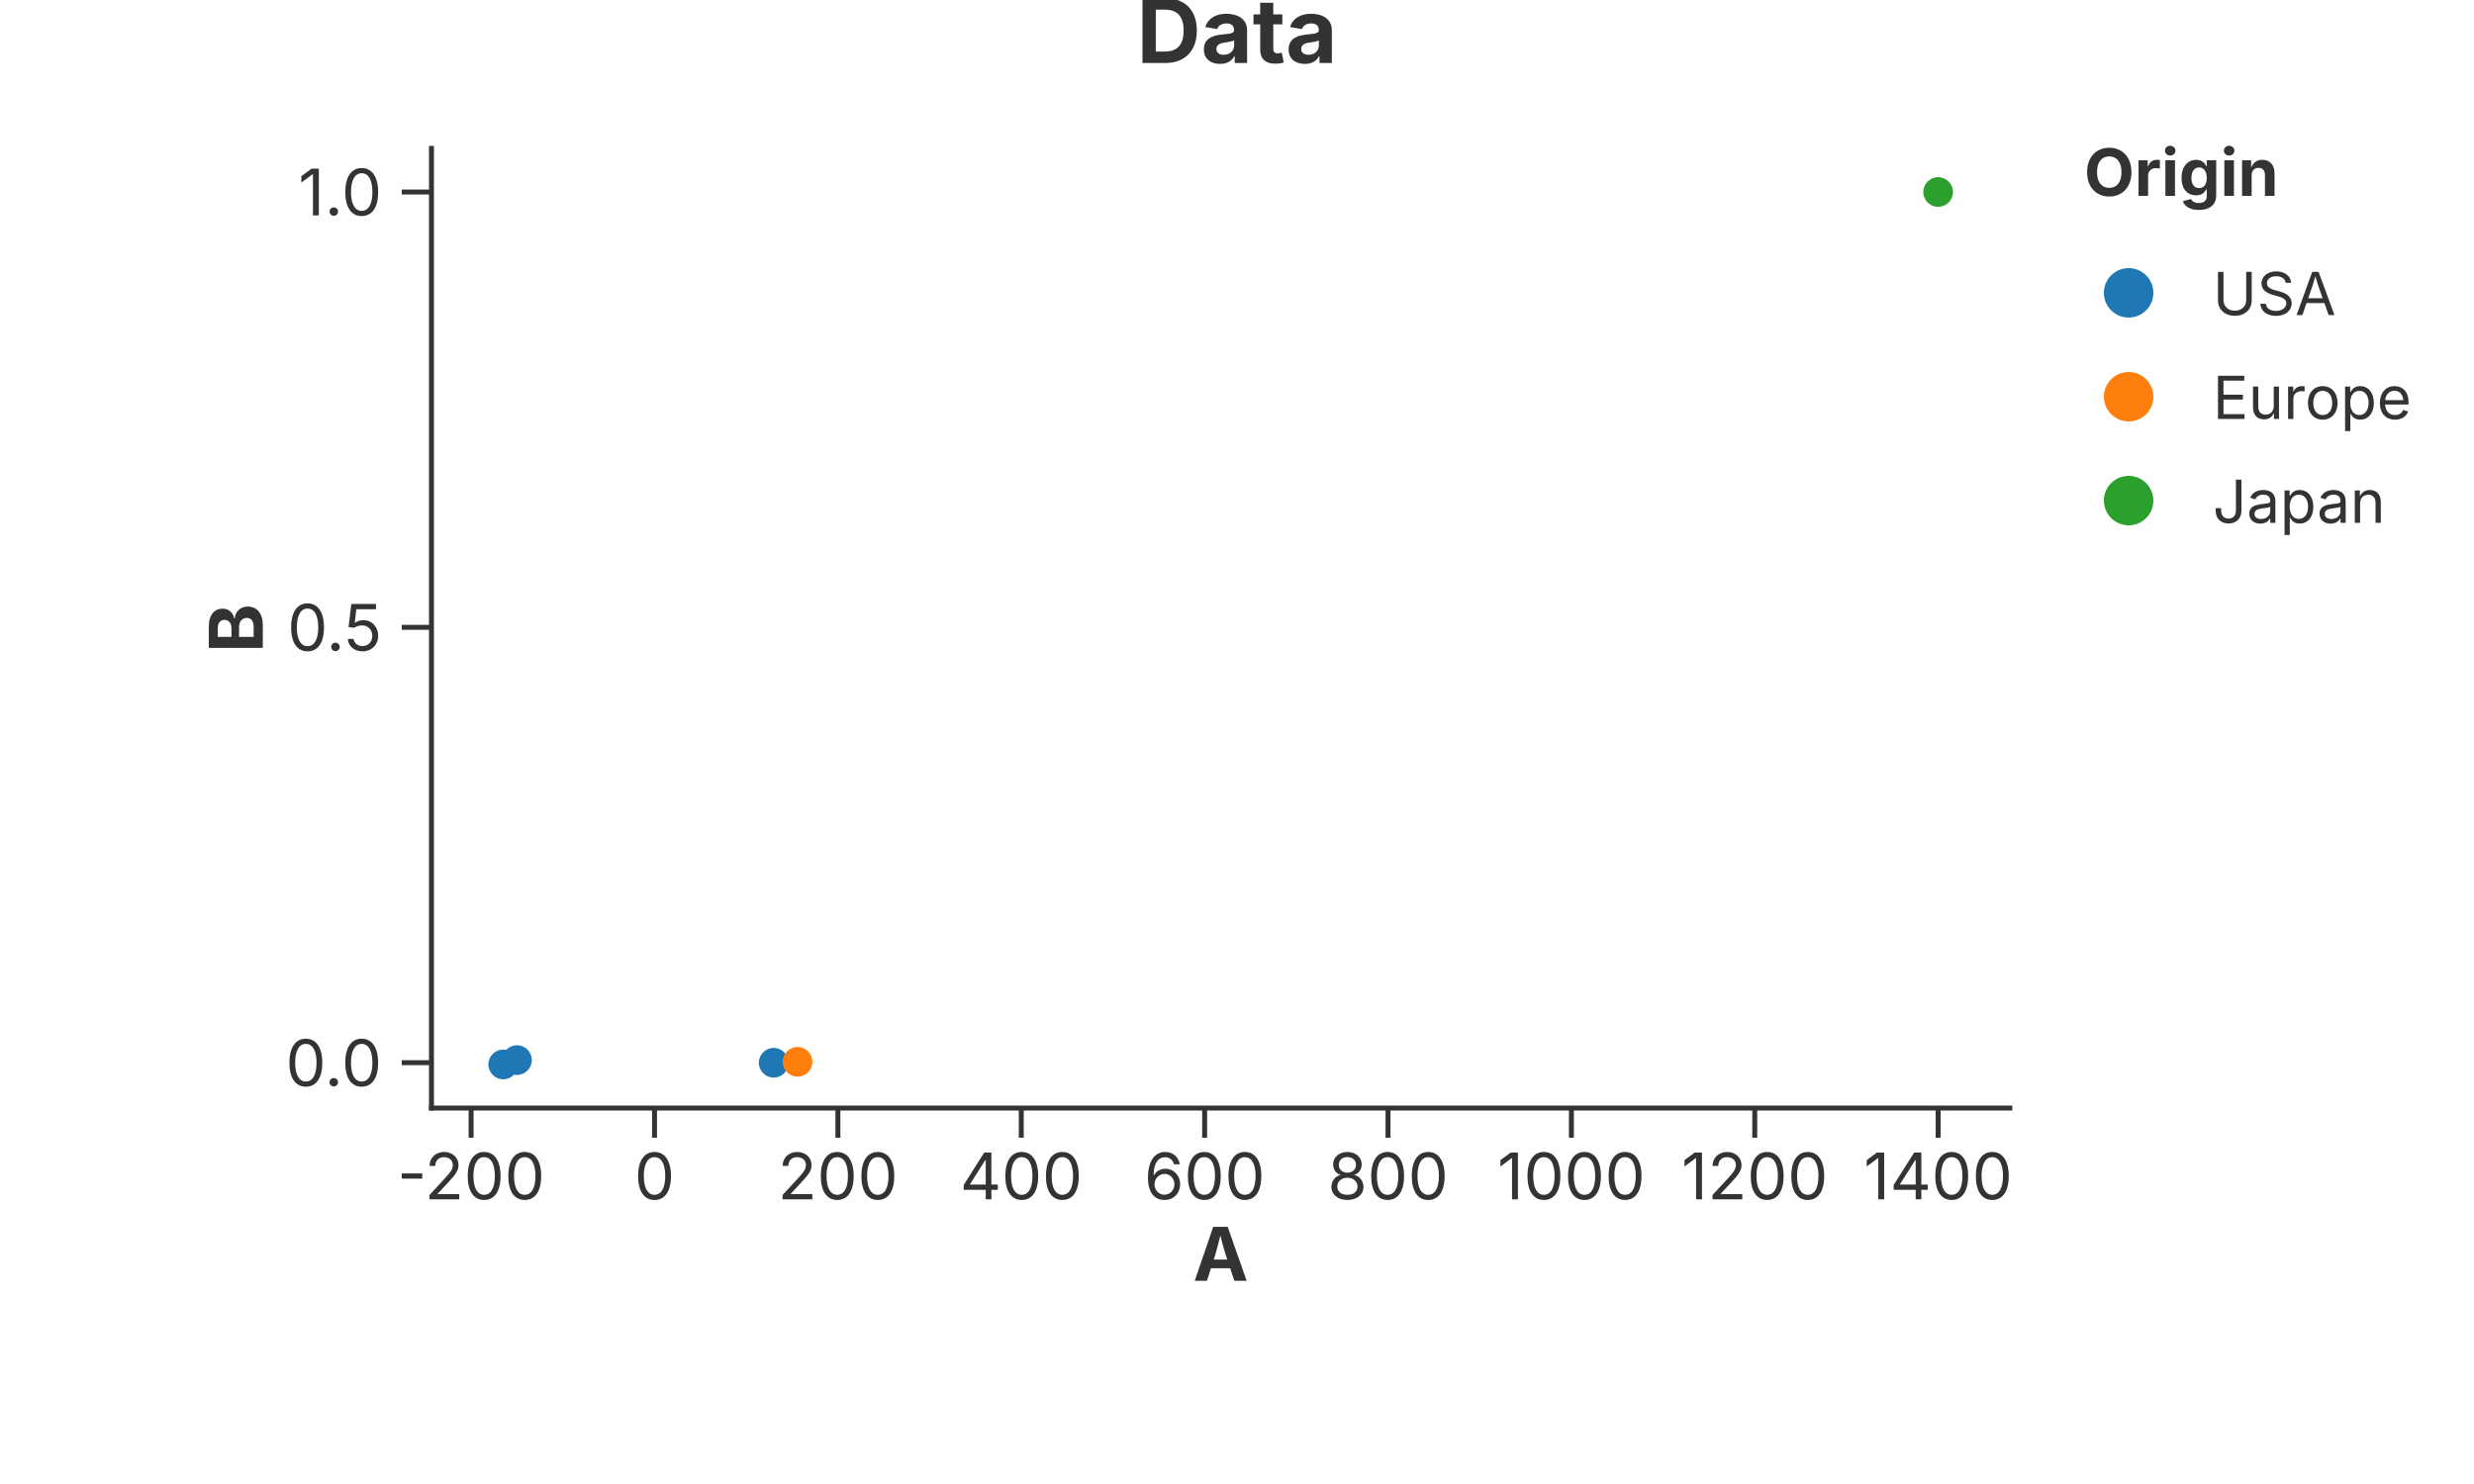
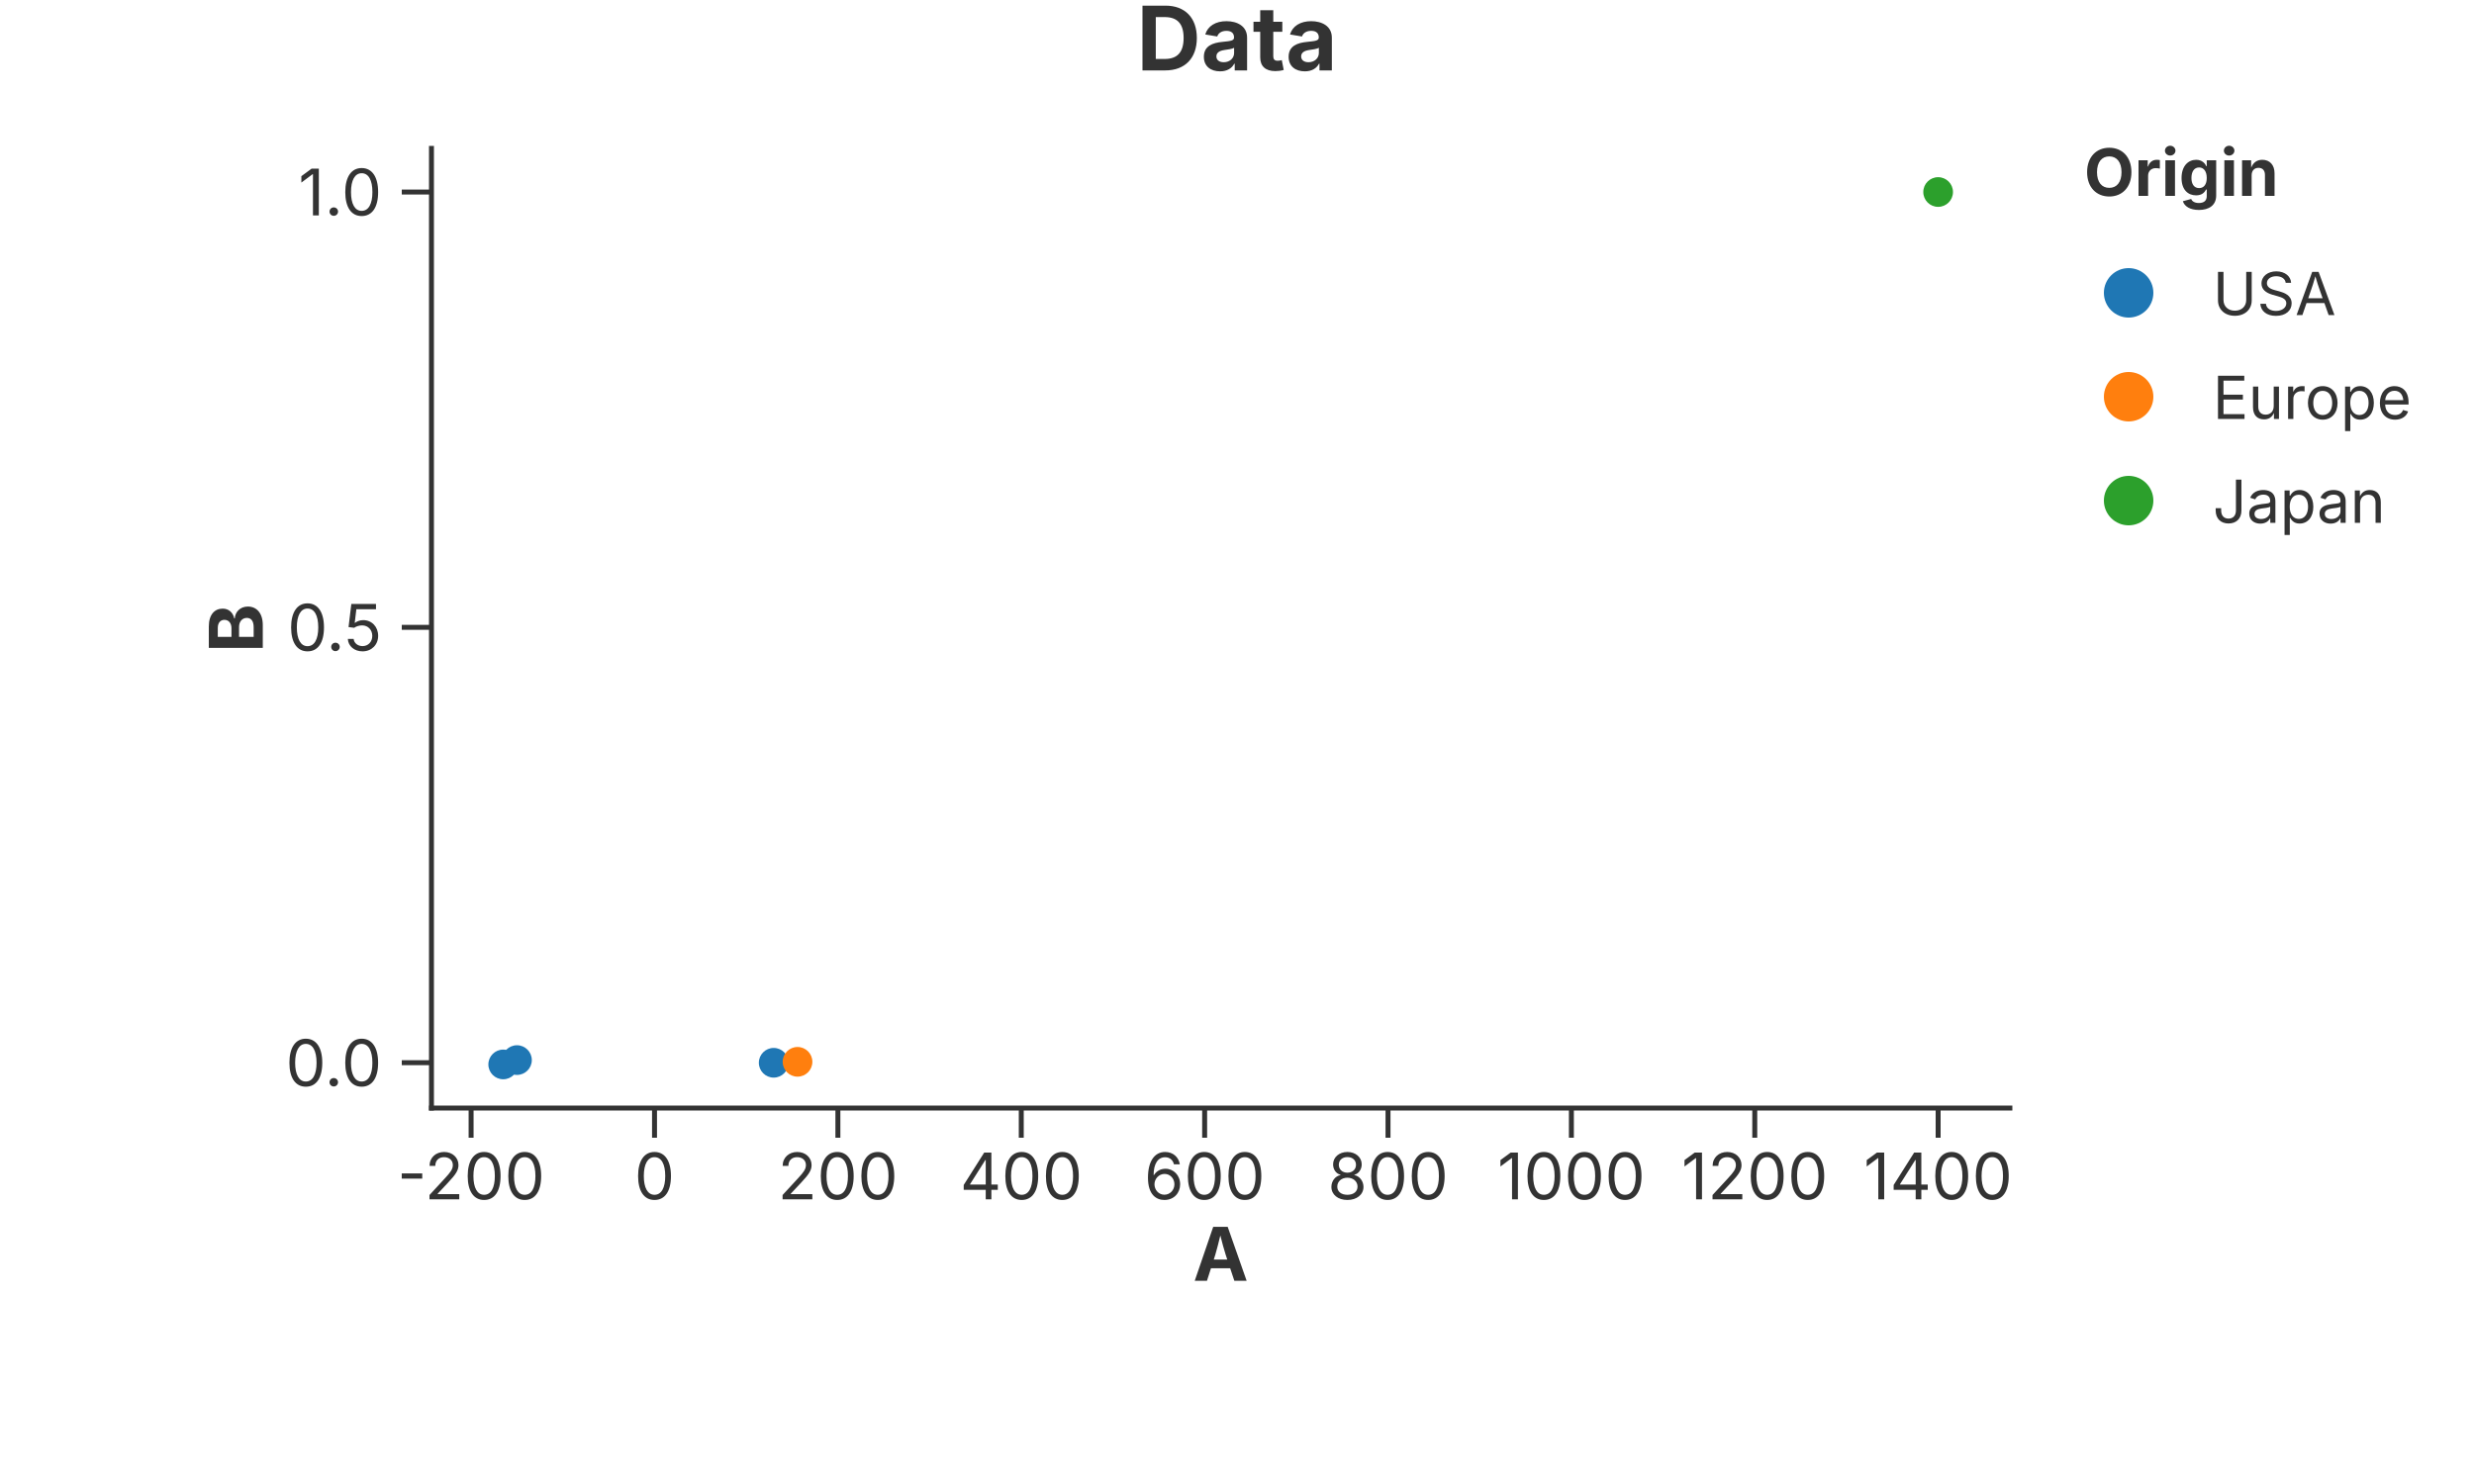
<svg xmlns="http://www.w3.org/2000/svg" width="500" height="300" viewBox="0 0 500 300">
  <rect width="100%" height="100%" fill="rgba(255,255,255,1.000)" />
-   <text x="250.00" y="6.00" text-anchor="middle" dominant-baseline="middle" font-family="Inter, -apple-system, BlinkMacSystemFont, 'Segoe UI', Roboto, Helvetica, Arial, 'PingFang SC', 'Microsoft YaHei', Ubuntu, Cantarell, 'Noto Sans', sans-serif" font-size="18" fill="rgba(51,51,51,1.000)" font-weight="bold">Data</text>
+   <text x="250.00" y="7.50" text-anchor="middle" dominant-baseline="middle" font-family="Inter, -apple-system, BlinkMacSystemFont, 'Segoe UI', Roboto, Helvetica, Arial, 'PingFang SC', 'Microsoft YaHei', Ubuntu, Cantarell, 'Noto Sans', sans-serif" font-size="18" fill="rgba(51,51,51,1.000)" font-weight="bold">Data</text>
  <line x1="87.20" y1="224.00" x2="406.20" y2="224.00" stroke="rgba(51,51,51,1.000)" stroke-width="1" stroke-linecap="square" />
  <line x1="95.21" y1="224.00" x2="95.21" y2="230.00" stroke="rgba(51,51,51,1.000)" stroke-width="1.0" />
  <text x="95.21" y="233.00" font-size="13" font-family="Inter, -apple-system, BlinkMacSystemFont, 'Segoe UI', Roboto, Helvetica, Arial, 'PingFang SC', 'Microsoft YaHei', Ubuntu, Cantarell, 'Noto Sans', sans-serif" fill="rgba(51,51,51,1.000)" text-anchor="middle" dominant-baseline="hanging">-200</text>
  <line x1="132.28" y1="224.00" x2="132.28" y2="230.00" stroke="rgba(51,51,51,1.000)" stroke-width="1.0" />
  <text x="132.28" y="233.00" font-size="13" font-family="Inter, -apple-system, BlinkMacSystemFont, 'Segoe UI', Roboto, Helvetica, Arial, 'PingFang SC', 'Microsoft YaHei', Ubuntu, Cantarell, 'Noto Sans', sans-serif" fill="rgba(51,51,51,1.000)" text-anchor="middle" dominant-baseline="hanging">0</text>
  <line x1="169.34" y1="224.00" x2="169.34" y2="230.00" stroke="rgba(51,51,51,1.000)" stroke-width="1.0" />
  <text x="169.34" y="233.00" font-size="13" font-family="Inter, -apple-system, BlinkMacSystemFont, 'Segoe UI', Roboto, Helvetica, Arial, 'PingFang SC', 'Microsoft YaHei', Ubuntu, Cantarell, 'Noto Sans', sans-serif" fill="rgba(51,51,51,1.000)" text-anchor="middle" dominant-baseline="hanging">200</text>
  <line x1="206.40" y1="224.00" x2="206.40" y2="230.00" stroke="rgba(51,51,51,1.000)" stroke-width="1.0" />
  <text x="206.40" y="233.00" font-size="13" font-family="Inter, -apple-system, BlinkMacSystemFont, 'Segoe UI', Roboto, Helvetica, Arial, 'PingFang SC', 'Microsoft YaHei', Ubuntu, Cantarell, 'Noto Sans', sans-serif" fill="rgba(51,51,51,1.000)" text-anchor="middle" dominant-baseline="hanging">400</text>
  <line x1="243.46" y1="224.00" x2="243.46" y2="230.00" stroke="rgba(51,51,51,1.000)" stroke-width="1.0" />
  <text x="243.46" y="233.00" font-size="13" font-family="Inter, -apple-system, BlinkMacSystemFont, 'Segoe UI', Roboto, Helvetica, Arial, 'PingFang SC', 'Microsoft YaHei', Ubuntu, Cantarell, 'Noto Sans', sans-serif" fill="rgba(51,51,51,1.000)" text-anchor="middle" dominant-baseline="hanging">600</text>
  <line x1="280.52" y1="224.00" x2="280.52" y2="230.00" stroke="rgba(51,51,51,1.000)" stroke-width="1.0" />
  <text x="280.52" y="233.00" font-size="13" font-family="Inter, -apple-system, BlinkMacSystemFont, 'Segoe UI', Roboto, Helvetica, Arial, 'PingFang SC', 'Microsoft YaHei', Ubuntu, Cantarell, 'Noto Sans', sans-serif" fill="rgba(51,51,51,1.000)" text-anchor="middle" dominant-baseline="hanging">800</text>
  <line x1="317.58" y1="224.00" x2="317.58" y2="230.00" stroke="rgba(51,51,51,1.000)" stroke-width="1.0" />
  <text x="317.58" y="233.00" font-size="13" font-family="Inter, -apple-system, BlinkMacSystemFont, 'Segoe UI', Roboto, Helvetica, Arial, 'PingFang SC', 'Microsoft YaHei', Ubuntu, Cantarell, 'Noto Sans', sans-serif" fill="rgba(51,51,51,1.000)" text-anchor="middle" dominant-baseline="hanging">1000</text>
  <line x1="354.64" y1="224.00" x2="354.64" y2="230.00" stroke="rgba(51,51,51,1.000)" stroke-width="1.0" />
  <text x="354.64" y="233.00" font-size="13" font-family="Inter, -apple-system, BlinkMacSystemFont, 'Segoe UI', Roboto, Helvetica, Arial, 'PingFang SC', 'Microsoft YaHei', Ubuntu, Cantarell, 'Noto Sans', sans-serif" fill="rgba(51,51,51,1.000)" text-anchor="middle" dominant-baseline="hanging">1200</text>
  <line x1="391.70" y1="224.00" x2="391.70" y2="230.00" stroke="rgba(51,51,51,1.000)" stroke-width="1.0" />
  <text x="391.70" y="233.00" font-size="13" font-family="Inter, -apple-system, BlinkMacSystemFont, 'Segoe UI', Roboto, Helvetica, Arial, 'PingFang SC', 'Microsoft YaHei', Ubuntu, Cantarell, 'Noto Sans', sans-serif" fill="rgba(51,51,51,1.000)" text-anchor="middle" dominant-baseline="hanging">1400</text>
  <text x="246.70" y="248.00" text-anchor="middle" font-size="15" font-family="Inter, -apple-system, BlinkMacSystemFont, 'Segoe UI', Roboto, Helvetica, Arial, 'PingFang SC', 'Microsoft YaHei', Ubuntu, Cantarell, 'Noto Sans', sans-serif" fill="rgba(51,51,51,1.000)" font-weight="bold" dominant-baseline="hanging">A</text>
  <line x1="87.20" y1="30.00" x2="87.20" y2="224.00" stroke="rgba(51,51,51,1.000)" stroke-width="1" stroke-linecap="square" />
  <line x1="87.20" y1="214.83" x2="81.20" y2="214.83" stroke="rgba(51,51,51,1.000)" stroke-width="1.0" />
  <text x="77.20" y="214.83" font-size="13" font-family="Inter, -apple-system, BlinkMacSystemFont, 'Segoe UI', Roboto, Helvetica, Arial, 'PingFang SC', 'Microsoft YaHei', Ubuntu, Cantarell, 'Noto Sans', sans-serif" fill="rgba(51,51,51,1.000)" text-anchor="end" dominant-baseline="central">0.0</text>
  <line x1="87.20" y1="126.82" x2="81.20" y2="126.82" stroke="rgba(51,51,51,1.000)" stroke-width="1.0" />
  <text x="77.20" y="126.82" font-size="13" font-family="Inter, -apple-system, BlinkMacSystemFont, 'Segoe UI', Roboto, Helvetica, Arial, 'PingFang SC', 'Microsoft YaHei', Ubuntu, Cantarell, 'Noto Sans', sans-serif" fill="rgba(51,51,51,1.000)" text-anchor="end" dominant-baseline="central">0.5</text>
  <line x1="87.20" y1="38.82" x2="81.20" y2="38.82" stroke="rgba(51,51,51,1.000)" stroke-width="1.0" />
  <text x="77.20" y="38.82" font-size="13" font-family="Inter, -apple-system, BlinkMacSystemFont, 'Segoe UI', Roboto, Helvetica, Arial, 'PingFang SC', 'Microsoft YaHei', Ubuntu, Cantarell, 'Noto Sans', sans-serif" fill="rgba(51,51,51,1.000)" text-anchor="end" dominant-baseline="central">1.0</text>
  <text x="47.50" y="127.00" text-anchor="middle" font-size="15" font-family="Inter, -apple-system, BlinkMacSystemFont, 'Segoe UI', Roboto, Helvetica, Arial, 'PingFang SC', 'Microsoft YaHei', Ubuntu, Cantarell, 'Noto Sans', sans-serif" fill="rgba(51,51,51,1.000)" font-weight="bold" transform="rotate(-90, 47.50, 127.00)" dominant-baseline="middle">B</text>
  <defs>
    <clipPath id="plot-clip-area">
      <rect x="87.200" y="30.000" width="319.000" height="194.000" />
    </clipPath>
  </defs>
  <circle cx="156.365" cy="214.847" r="3.000" fill="rgba(31,119,180,1.000)" stroke="none" stroke-width="0.000" fill-opacity="1.000" stroke-opacity="1.000" clip-path="url(#plot-clip-area)" />
  <circle cx="101.700" cy="215.182" r="3.000" fill="rgba(31,119,180,1.000)" stroke="none" stroke-width="0.000" fill-opacity="1.000" stroke-opacity="1.000" clip-path="url(#plot-clip-area)" />
  <circle cx="161.182" cy="214.654" r="3.000" fill="rgba(255,127,14,1.000)" stroke="none" stroke-width="0.000" fill-opacity="1.000" stroke-opacity="1.000" clip-path="url(#plot-clip-area)" />
  <circle cx="104.480" cy="214.302" r="3.000" fill="rgba(31,119,180,1.000)" stroke="none" stroke-width="0.000" fill-opacity="1.000" stroke-opacity="1.000" clip-path="url(#plot-clip-area)" />
  <circle cx="391.700" cy="38.818" r="3.000" fill="rgba(44,160,44,1.000)" stroke="none" stroke-width="0.000" fill-opacity="1.000" stroke-opacity="1.000" clip-path="url(#plot-clip-area)" />
  <text x="421.200" y="39.600" font-size="13.2" font-family="Inter, -apple-system, BlinkMacSystemFont, 'Segoe UI', Roboto, Helvetica, Arial, 'PingFang SC', 'Microsoft YaHei', Ubuntu, Cantarell, 'Noto Sans', sans-serif" fill="rgba(51,51,51,1.000)" fill-opacity="1.000" text-anchor="start" font-weight="bold">Origin</text>
  <circle cx="430.200" cy="59.200" r="5.000" fill="rgba(31,119,180,1.000)" stroke="none" stroke-width="0.000" fill-opacity="1.000" stroke-opacity="1.000" />
  <text x="447.200" y="63.700" font-size="12.0" font-family="Inter, -apple-system, BlinkMacSystemFont, 'Segoe UI', Roboto, Helvetica, Arial, 'PingFang SC', 'Microsoft YaHei', Ubuntu, Cantarell, 'Noto Sans', sans-serif" fill="rgba(51,51,51,1.000)" fill-opacity="1.000" text-anchor="start" font-weight="normal">USA</text>
  <circle cx="430.200" cy="80.200" r="5.000" fill="rgba(255,127,14,1.000)" stroke="none" stroke-width="0.000" fill-opacity="1.000" stroke-opacity="1.000" />
  <text x="447.200" y="84.700" font-size="12.0" font-family="Inter, -apple-system, BlinkMacSystemFont, 'Segoe UI', Roboto, Helvetica, Arial, 'PingFang SC', 'Microsoft YaHei', Ubuntu, Cantarell, 'Noto Sans', sans-serif" fill="rgba(51,51,51,1.000)" fill-opacity="1.000" text-anchor="start" font-weight="normal">Europe</text>
  <circle cx="430.200" cy="101.200" r="5.000" fill="rgba(44,160,44,1.000)" stroke="none" stroke-width="0.000" fill-opacity="1.000" stroke-opacity="1.000" />
  <text x="447.200" y="105.700" font-size="12.0" font-family="Inter, -apple-system, BlinkMacSystemFont, 'Segoe UI', Roboto, Helvetica, Arial, 'PingFang SC', 'Microsoft YaHei', Ubuntu, Cantarell, 'Noto Sans', sans-serif" fill="rgba(51,51,51,1.000)" fill-opacity="1.000" text-anchor="start" font-weight="normal">Japan</text>
</svg>
